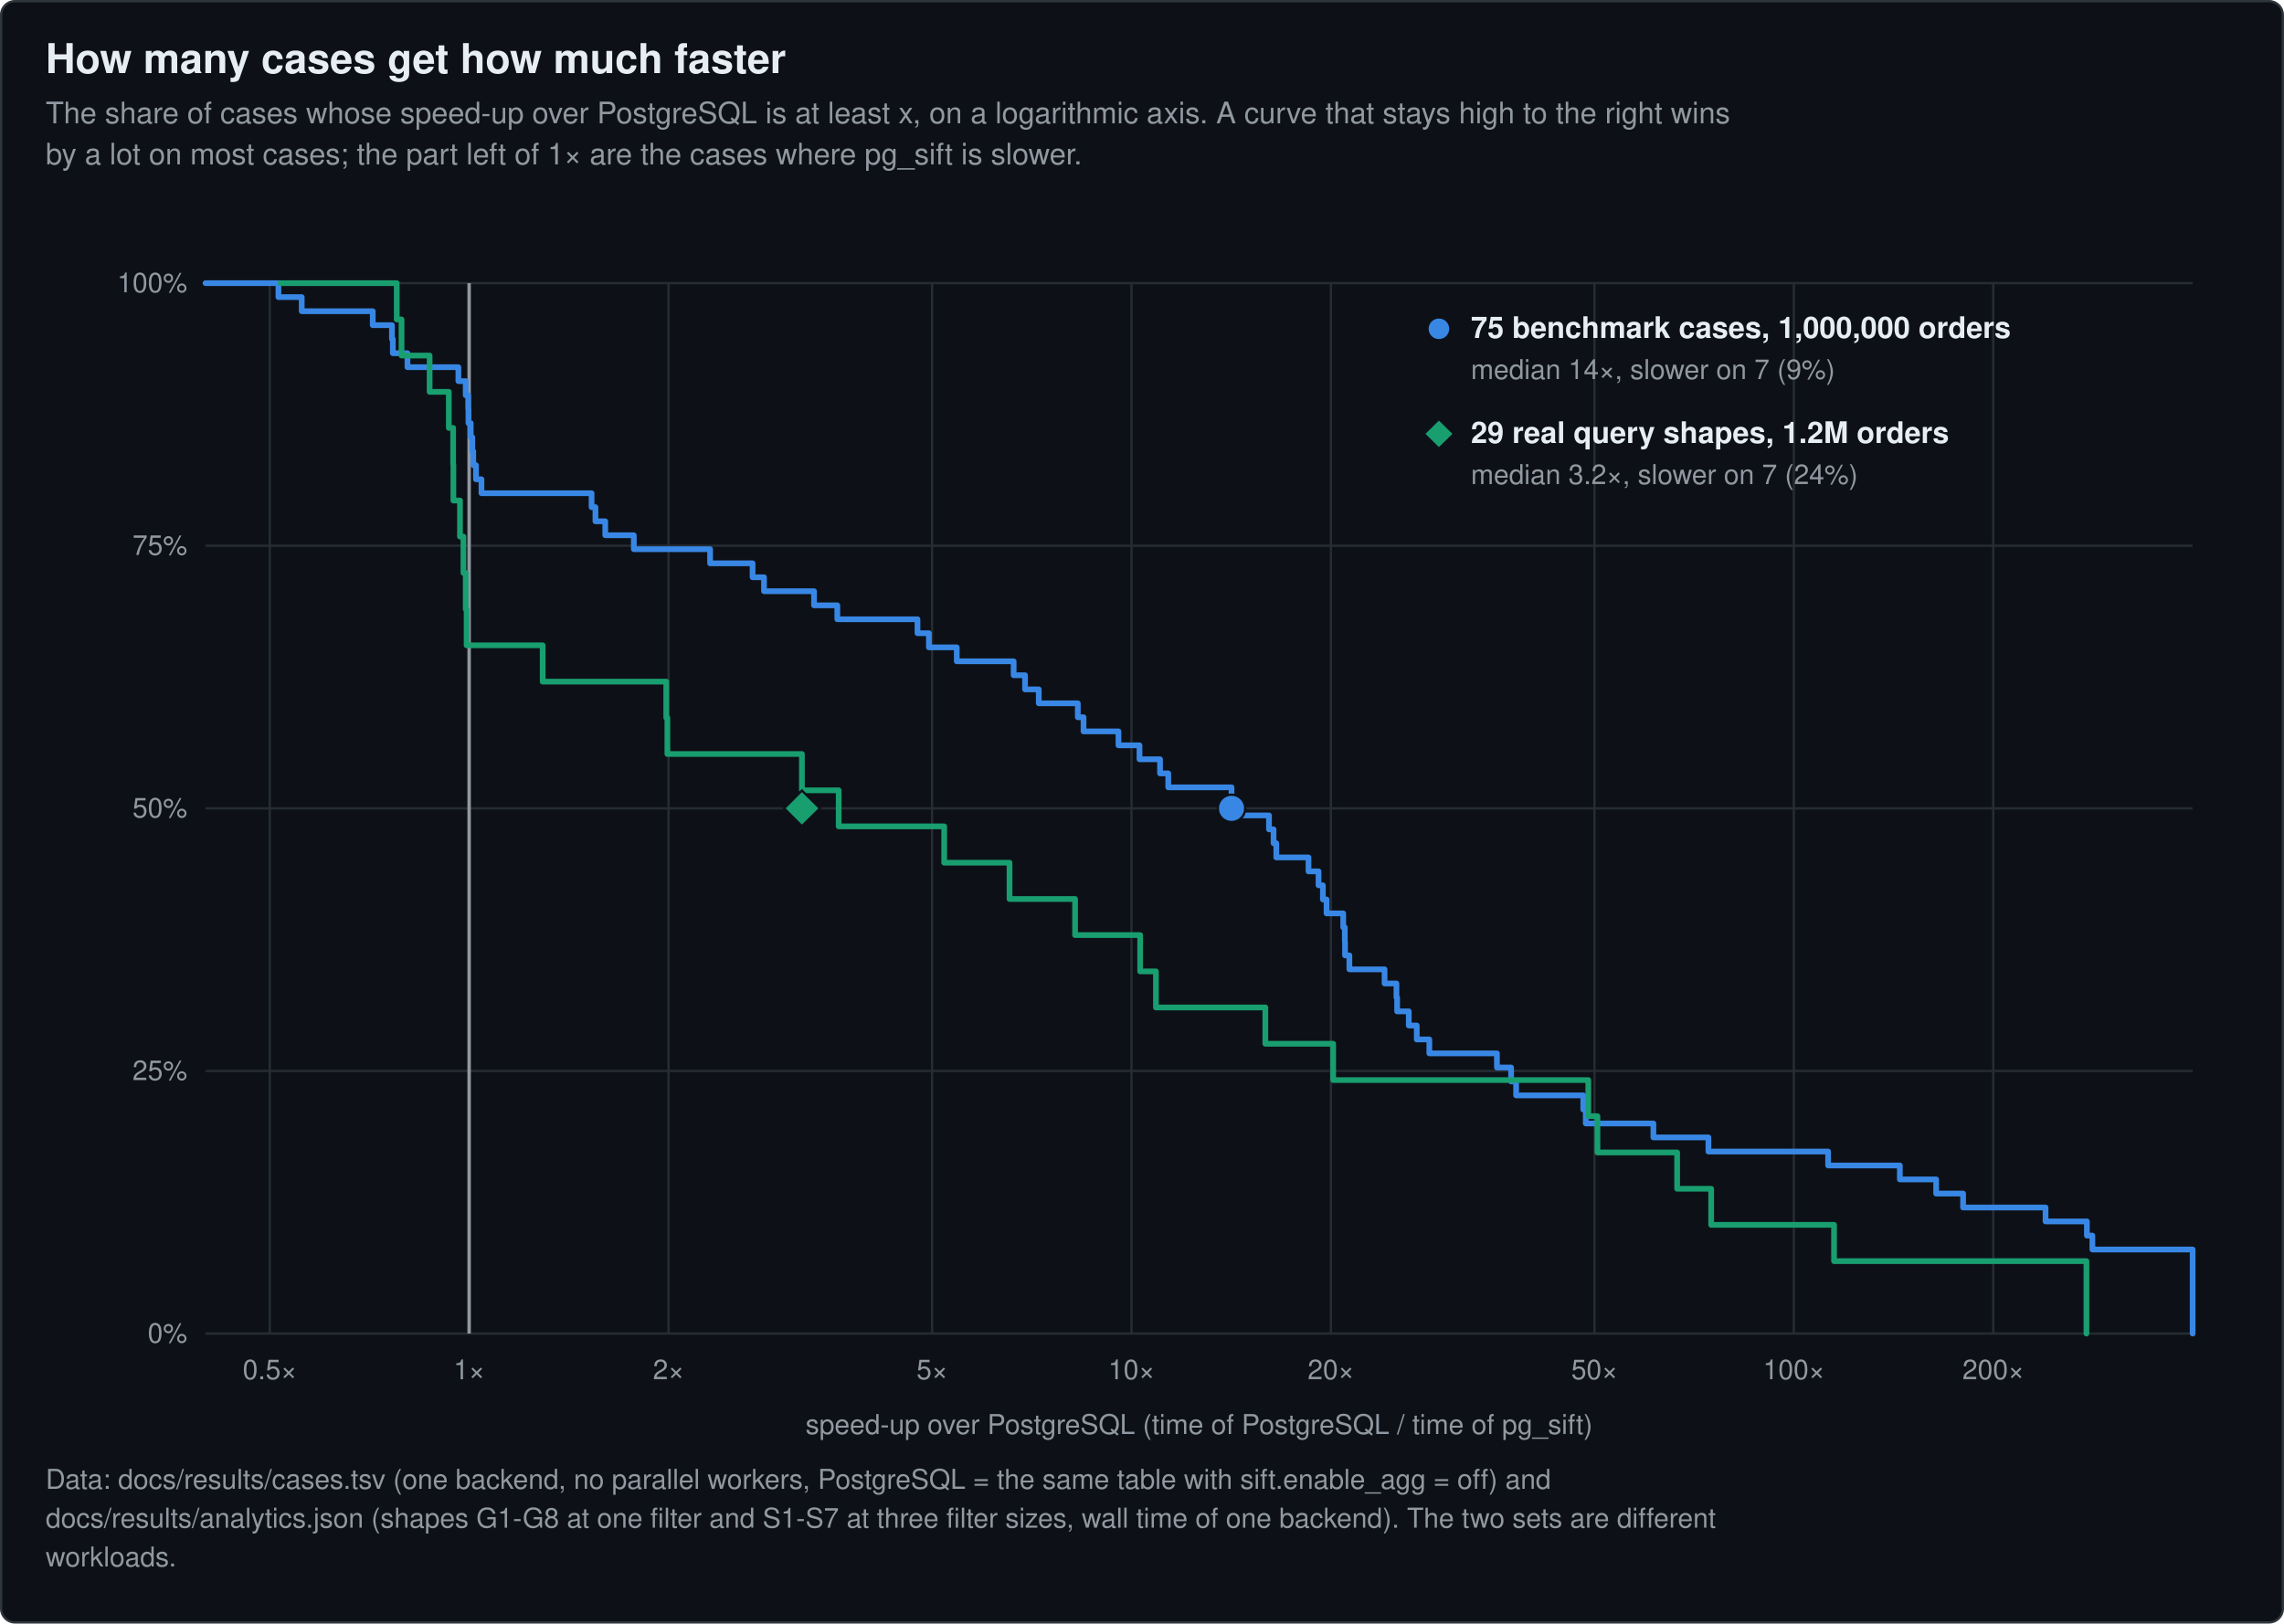
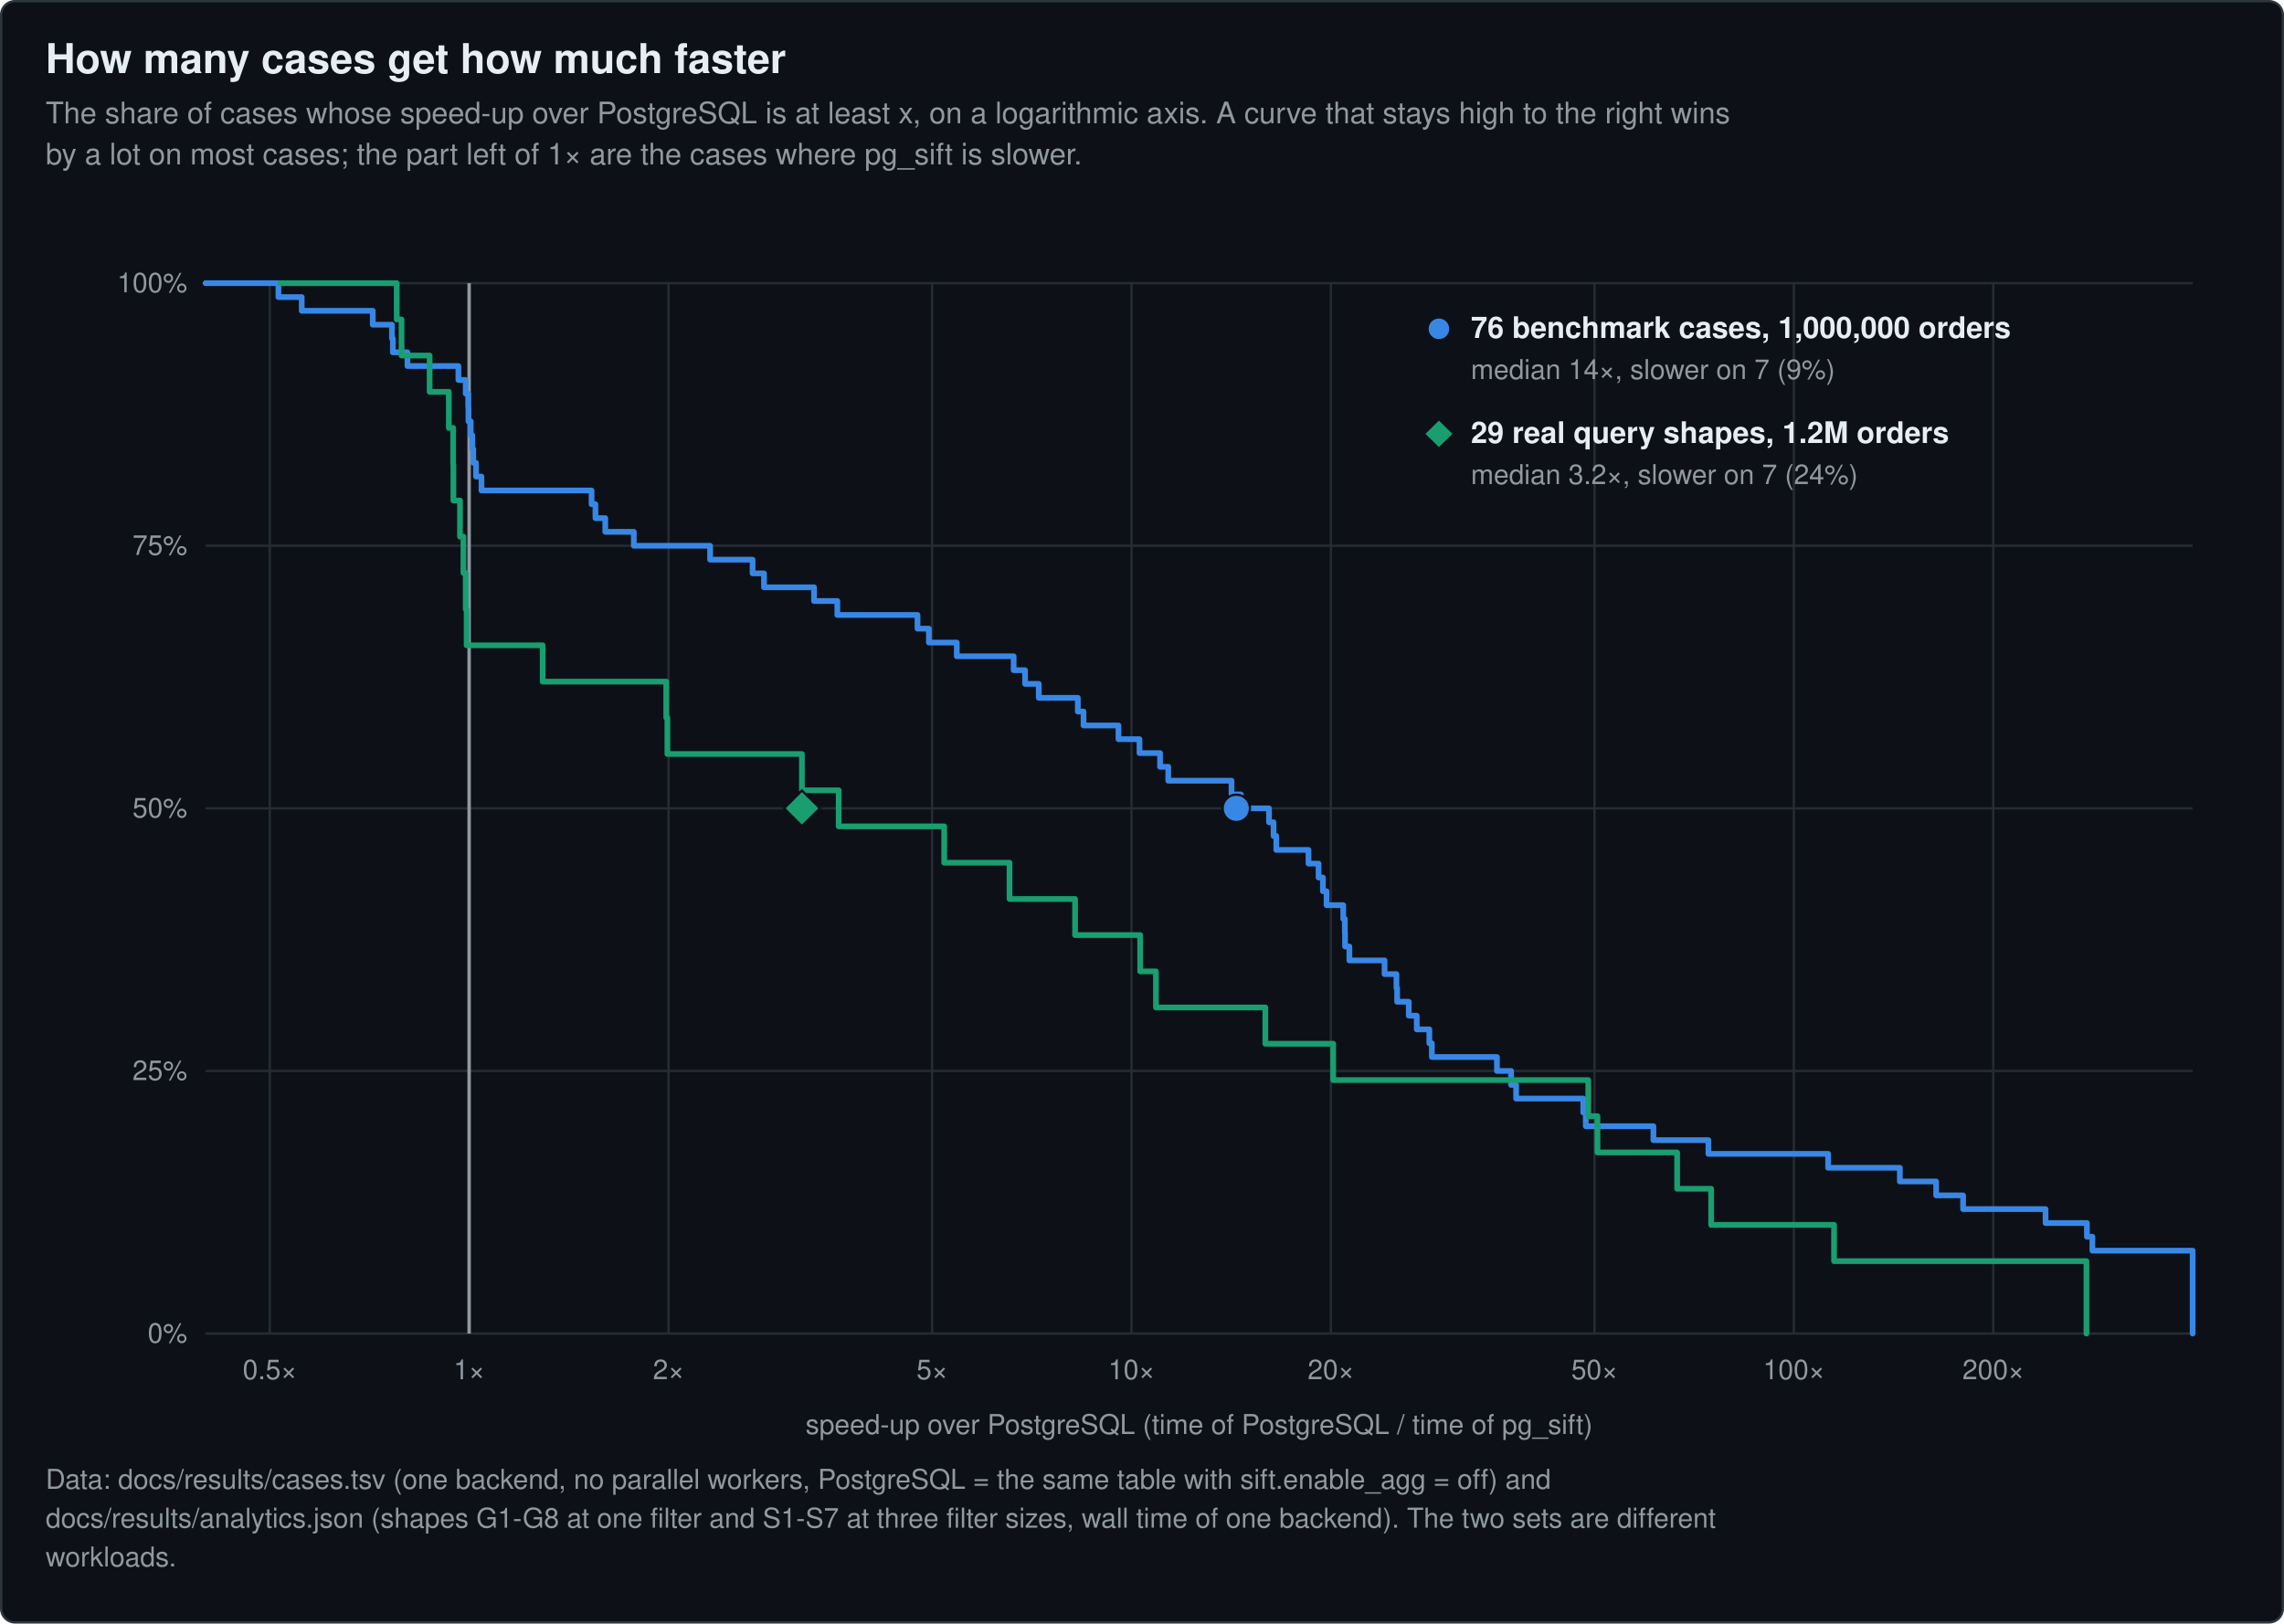
<svg xmlns="http://www.w3.org/2000/svg" width="1000" height="711" viewBox="0 0 1000 711" role="img" aria-labelledby="t d" font-family="Helvetica, Arial, sans-serif">
  <rect x="0.5" y="0.5" width="999" height="710" rx="6" fill="#0d1117" stroke="#30363d" />
  <text x="20" y="32" font-size="18" text-anchor="start" fill="#e6edf3" font-weight="bold">How many cases get how much faster</text>
  <text x="20" y="54" font-size="13" text-anchor="start" fill="#9198a1">The share of cases whose speed-up over PostgreSQL is at least x, on a logarithmic axis. A curve that stays high to the right wins</text>
  <text x="20" y="72" font-size="13" text-anchor="start" fill="#9198a1">by a lot on most cases; the part left of 1× are the cases where pg_sift is slower.</text>
  <line x1="90" y1="584" x2="960" y2="584" stroke="#262c34" stroke-width="1" />
  <text x="82" y="588" font-size="12" text-anchor="end" fill="#9198a1">0%</text>
  <line x1="90" y1="469" x2="960" y2="469" stroke="#262c34" stroke-width="1" />
  <text x="82" y="473" font-size="12" text-anchor="end" fill="#9198a1">25%</text>
  <line x1="90" y1="354" x2="960" y2="354" stroke="#262c34" stroke-width="1" />
  <text x="82" y="358" font-size="12" text-anchor="end" fill="#9198a1">50%</text>
  <line x1="90" y1="239" x2="960" y2="239" stroke="#262c34" stroke-width="1" />
  <text x="82" y="243" font-size="12" text-anchor="end" fill="#9198a1">75%</text>
  <line x1="90" y1="124" x2="960" y2="124" stroke="#262c34" stroke-width="1" />
  <text x="82" y="128" font-size="12" text-anchor="end" fill="#9198a1">100%</text>
  <line x1="118.1" y1="124" x2="118.1" y2="584" stroke="#262c34" stroke-width="1" />
  <text x="118.1" y="604" font-size="12" text-anchor="middle" fill="#9198a1">0.5×</text>
  <line x1="205.4" y1="124" x2="205.4" y2="584" stroke="#9198a1" stroke-width="1.5" />
  <text x="205.4" y="604" font-size="12" text-anchor="middle" fill="#9198a1">1×</text>
  <line x1="292.7" y1="124" x2="292.7" y2="584" stroke="#262c34" stroke-width="1" />
  <text x="292.7" y="604" font-size="12" text-anchor="middle" fill="#9198a1">2×</text>
  <line x1="408.1" y1="124" x2="408.1" y2="584" stroke="#262c34" stroke-width="1" />
  <text x="408.1" y="604" font-size="12" text-anchor="middle" fill="#9198a1">5×</text>
  <line x1="495.4" y1="124" x2="495.4" y2="584" stroke="#262c34" stroke-width="1" />
  <text x="495.4" y="604" font-size="12" text-anchor="middle" fill="#9198a1">10×</text>
  <line x1="582.7" y1="124" x2="582.7" y2="584" stroke="#262c34" stroke-width="1" />
  <text x="582.7" y="604" font-size="12" text-anchor="middle" fill="#9198a1">20×</text>
  <line x1="698.1" y1="124" x2="698.1" y2="584" stroke="#262c34" stroke-width="1" />
  <text x="698.1" y="604" font-size="12" text-anchor="middle" fill="#9198a1">50×</text>
  <line x1="785.4" y1="124" x2="785.4" y2="584" stroke="#262c34" stroke-width="1" />
  <text x="785.4" y="604" font-size="12" text-anchor="middle" fill="#9198a1">100×</text>
  <line x1="872.7" y1="124" x2="872.7" y2="584" stroke="#262c34" stroke-width="1" />
  <text x="872.7" y="604" font-size="12" text-anchor="middle" fill="#9198a1">200×</text>
  <text x="525" y="628" font-size="12" text-anchor="middle" fill="#9198a1">speed-up over PostgreSQL (time of PostgreSQL / time of pg_sift)</text>
-   <polyline fill="none" stroke="#3987e5" stroke-width="2.5" stroke-linejoin="round" stroke-linecap="round" points="90,124 90,124 90,124 121.9,124 121.9,130.1 132.1,130.1 132.1,136.3 163.2,136.3 163.2,142.4 171.6,142.4 171.6,148.5 172,148.5 172,154.7 178.4,154.7 178.4,160.8 200.7,160.8 200.7,166.9 203.9,166.9 203.9,173.1 205,173.1 205,179.2 205.1,179.2 205.1,185.3 206.1,185.3 206.1,191.5 206.8,191.5 206.8,197.6 207.2,197.6 207.2,203.7 208.4,203.7 208.4,209.9 210.8,209.9 210.8,216 259,216 259,222.1 260.7,222.1 260.7,228.3 265,228.3 265,234.4 277.5,234.4 277.5,240.5 310.9,240.5 310.9,246.7 329.5,246.7 329.5,252.8 334.5,252.8 334.5,258.9 356.4,258.9 356.4,265.1 366.6,265.1 366.6,271.2 401.7,271.2 401.7,277.3 406.7,277.3 406.7,283.5 418.9,283.5 418.9,289.6 443.8,289.6 443.8,295.7 448.8,295.7 448.8,301.9 454.8,301.9 454.8,308 471.9,308 471.9,314.1 474.4,314.1 474.4,320.3 489.7,320.3 489.7,326.4 498.9,326.4 498.9,332.5 507.9,332.5 507.9,338.7 511.5,338.7 511.5,344.8 539.2,344.8 539.2,350.9 543.3,350.9 543.3,357.1 555.6,357.1 555.6,363.2 557.6,363.2 557.6,369.3 558.8,369.3 558.8,375.5 572.9,375.5 572.9,381.6 577.3,381.6 577.3,387.7 579.2,387.7 579.2,393.9 580.8,393.9 580.8,400 588.1,400 588.1,406.1 588.8,406.1 588.8,412.3 588.9,412.3 588.9,418.4 590.8,418.4 590.8,424.5 606.2,424.5 606.2,430.7 611.4,430.7 611.4,436.8 611.7,436.8 611.7,442.9 616.8,442.9 616.8,449.1 620.3,449.1 620.3,455.2 625.8,455.2 625.8,461.3 655.4,461.3 655.4,467.5 661.6,467.5 661.6,473.6 663.8,473.6 663.8,479.7 693.2,479.7 693.2,485.9 694.3,485.9 694.3,492 723.9,492 723.9,498.1 748,498.1 748,504.3 800.4,504.3 800.4,510.4 831.8,510.4 831.8,516.5 847.7,516.5 847.7,522.7 859.5,522.7 859.5,528.8 895.6,528.8 895.6,534.9 913.7,534.9 913.7,541.1 916.1,541.1 916.1,547.2 960,547.2 960,553.3 960,553.3 960,559.5 960,559.5 960,565.6 960,565.6 960,571.7 960,571.7 960,577.9 960,584" />
-   <circle cx="539.2" cy="354" r="5.5" fill="#3987e5" stroke="#0d1117" stroke-width="2" paint-order="stroke" />
+   <polyline fill="none" stroke="#3987e5" stroke-width="2.5" stroke-linejoin="round" stroke-linecap="round" points="90,124 90,124 90,124 121.9,124 121.9,130.1 132.1,130.1 132.1,136.1 163.2,136.1 163.2,142.2 171.6,142.2 171.6,148.2 172,148.2 172,154.3 178.4,154.3 178.4,160.3 200.7,160.3 200.7,166.4 203.9,166.4 203.9,172.4 205,172.4 205,178.5 205.1,178.5 205.1,184.5 206.1,184.5 206.1,190.6 206.8,190.6 206.8,196.6 207.2,196.6 207.2,202.7 208.4,202.7 208.4,208.7 210.8,208.7 210.8,214.8 259,214.8 259,220.8 260.7,220.8 260.7,226.9 265,226.9 265,232.9 277.5,232.9 277.5,239 310.9,239 310.9,245.1 329.5,245.1 329.5,251.1 334.5,251.1 334.5,257.2 356.4,257.2 356.4,263.2 366.6,263.2 366.6,269.3 401.7,269.3 401.7,275.3 406.7,275.3 406.7,281.4 418.9,281.4 418.9,287.4 443.8,287.4 443.8,293.5 448.8,293.5 448.8,299.5 454.8,299.5 454.8,305.6 471.9,305.6 471.9,311.6 474.4,311.6 474.4,317.7 489.7,317.7 489.7,323.7 498.9,323.7 498.9,329.8 507.9,329.8 507.9,335.8 511.5,335.8 511.5,341.9 539.2,341.9 539.2,347.9 543.3,347.9 543.3,354 555.6,354 555.6,360.1 557.6,360.1 557.6,366.1 558.8,366.1 558.8,372.2 572.9,372.2 572.9,378.2 577.3,378.2 577.3,384.3 579.2,384.3 579.2,390.3 580.8,390.3 580.8,396.4 588.1,396.4 588.1,402.4 588.8,402.4 588.8,408.5 588.9,408.5 588.9,414.5 590.8,414.5 590.8,420.6 606.2,420.6 606.2,426.6 611.4,426.6 611.4,432.7 611.7,432.7 611.7,438.7 616.8,438.7 616.8,444.8 620.3,444.8 620.3,450.8 625.8,450.8 625.8,456.9 626.9,456.9 626.9,462.9 655.4,462.9 655.4,469 661.6,469 661.6,475.1 663.8,475.1 663.8,481.1 693.2,481.1 693.2,487.2 694.3,487.2 694.3,493.2 723.9,493.2 723.9,499.3 748,499.3 748,505.3 800.4,505.3 800.4,511.4 831.8,511.4 831.8,517.4 847.7,517.4 847.7,523.5 859.5,523.5 859.5,529.5 895.6,529.5 895.6,535.6 913.7,535.6 913.7,541.6 916.1,541.6 916.1,547.7 960,547.7 960,553.7 960,553.7 960,559.8 960,559.8 960,565.8 960,565.8 960,571.9 960,571.9 960,577.9 960,584" />
+   <circle cx="541.3" cy="354" r="5.5" fill="#3987e5" stroke="#0d1117" stroke-width="2" paint-order="stroke" />
  <circle cx="630" cy="144" r="4.5" fill="#3987e5" stroke="#0d1117" stroke-width="2" paint-order="stroke" />
-   <text x="644" y="148" font-size="13" text-anchor="start" fill="#e6edf3" font-weight="bold">75 benchmark cases, 1,000,000 orders</text>
+   <text x="644" y="148" font-size="13" text-anchor="start" fill="#e6edf3" font-weight="bold">76 benchmark cases, 1,000,000 orders</text>
  <text x="644" y="166" font-size="12" text-anchor="start" fill="#9198a1">median 14×, slower on 7 (9%)</text>
  <polyline fill="none" stroke="#199e70" stroke-width="2.5" stroke-linejoin="round" stroke-linecap="round" points="122.8,124 122.8,124 122.8,124 173.7,124 173.7,139.9 175.8,139.9 175.8,155.7 188.1,155.7 188.1,171.6 196.5,171.6 196.5,187.4 198.4,187.4 198.4,203.3 198.5,203.3 198.5,219.2 201.4,219.2 201.4,235 202.9,235 202.9,250.9 203.9,250.9 203.9,266.8 204.3,266.8 204.3,282.6 237.6,282.6 237.6,298.5 291.7,298.5 291.7,314.3 292.2,314.3 292.2,330.2 351.1,330.2 351.1,346.1 367.2,346.1 367.2,361.9 413.4,361.9 413.4,377.8 442,377.8 442,393.7 470.7,393.7 470.7,409.5 499.2,409.5 499.2,425.4 506.1,425.4 506.1,441.2 554,441.2 554,457.1 583.7,457.1 583.7,473 695.4,473 695.4,488.8 699.4,488.8 699.4,504.7 734.3,504.7 734.3,520.6 749.2,520.6 749.2,536.4 803,536.4 803,552.3 913.5,552.3 913.5,568.1 913.5,584" />
  <polygon points="351.1,346.9 358.3,354 351.1,361.1 344,354" fill="#199e70" stroke="#0d1117" stroke-width="2" paint-order="stroke" />
  <polygon points="630,184.2 635.9,190 630,195.8 624.1,190" fill="#199e70" stroke="#0d1117" stroke-width="2" paint-order="stroke" />
  <text x="644" y="194" font-size="13" text-anchor="start" fill="#e6edf3" font-weight="bold">29 real query shapes, 1.2M orders</text>
  <text x="644" y="212" font-size="12" text-anchor="start" fill="#9198a1">median 3.2×, slower on 7 (24%)</text>
  <text x="20" y="652" font-size="12" text-anchor="start" fill="#9198a1">Data: docs/results/cases.tsv (one backend, no parallel workers, PostgreSQL = the same table with sift.enable_agg = off) and</text>
  <text x="20" y="669" font-size="12" text-anchor="start" fill="#9198a1">docs/results/analytics.json (shapes G1-G8 at one filter and S1-S7 at three filter sizes, wall time of one backend). The two sets are different</text>
  <text x="20" y="686" font-size="12" text-anchor="start" fill="#9198a1">workloads.</text>
</svg>
